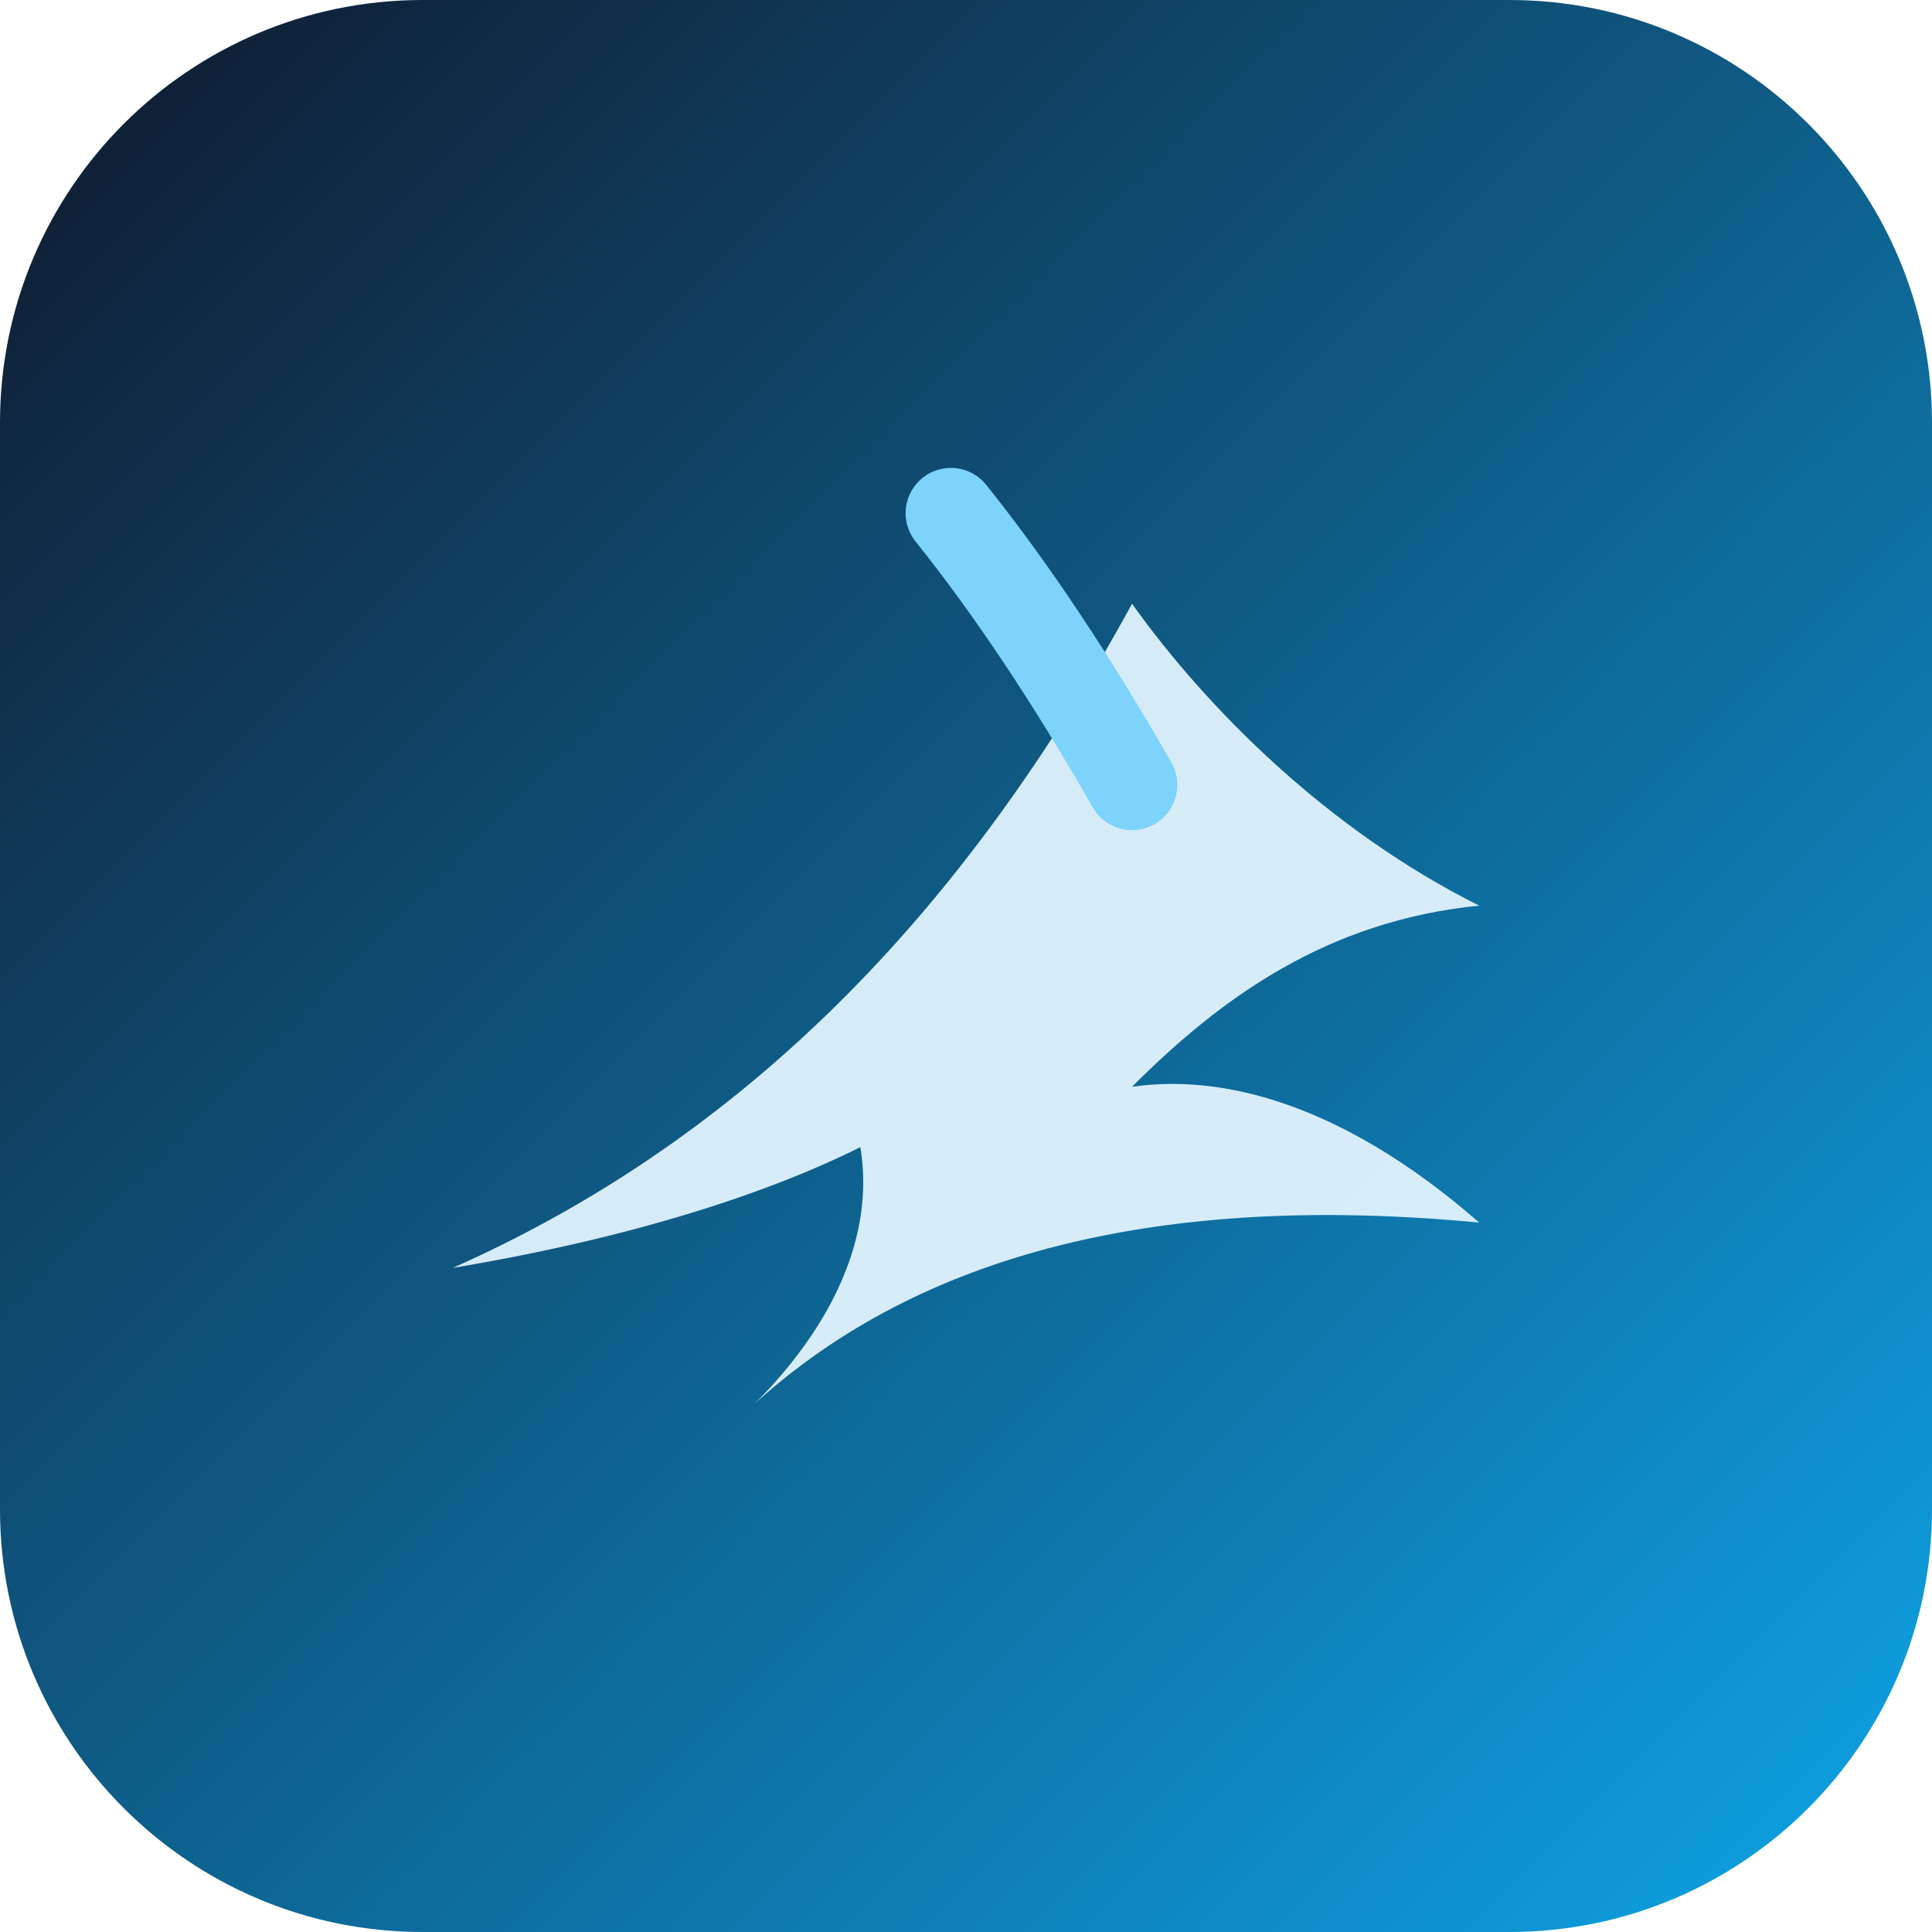
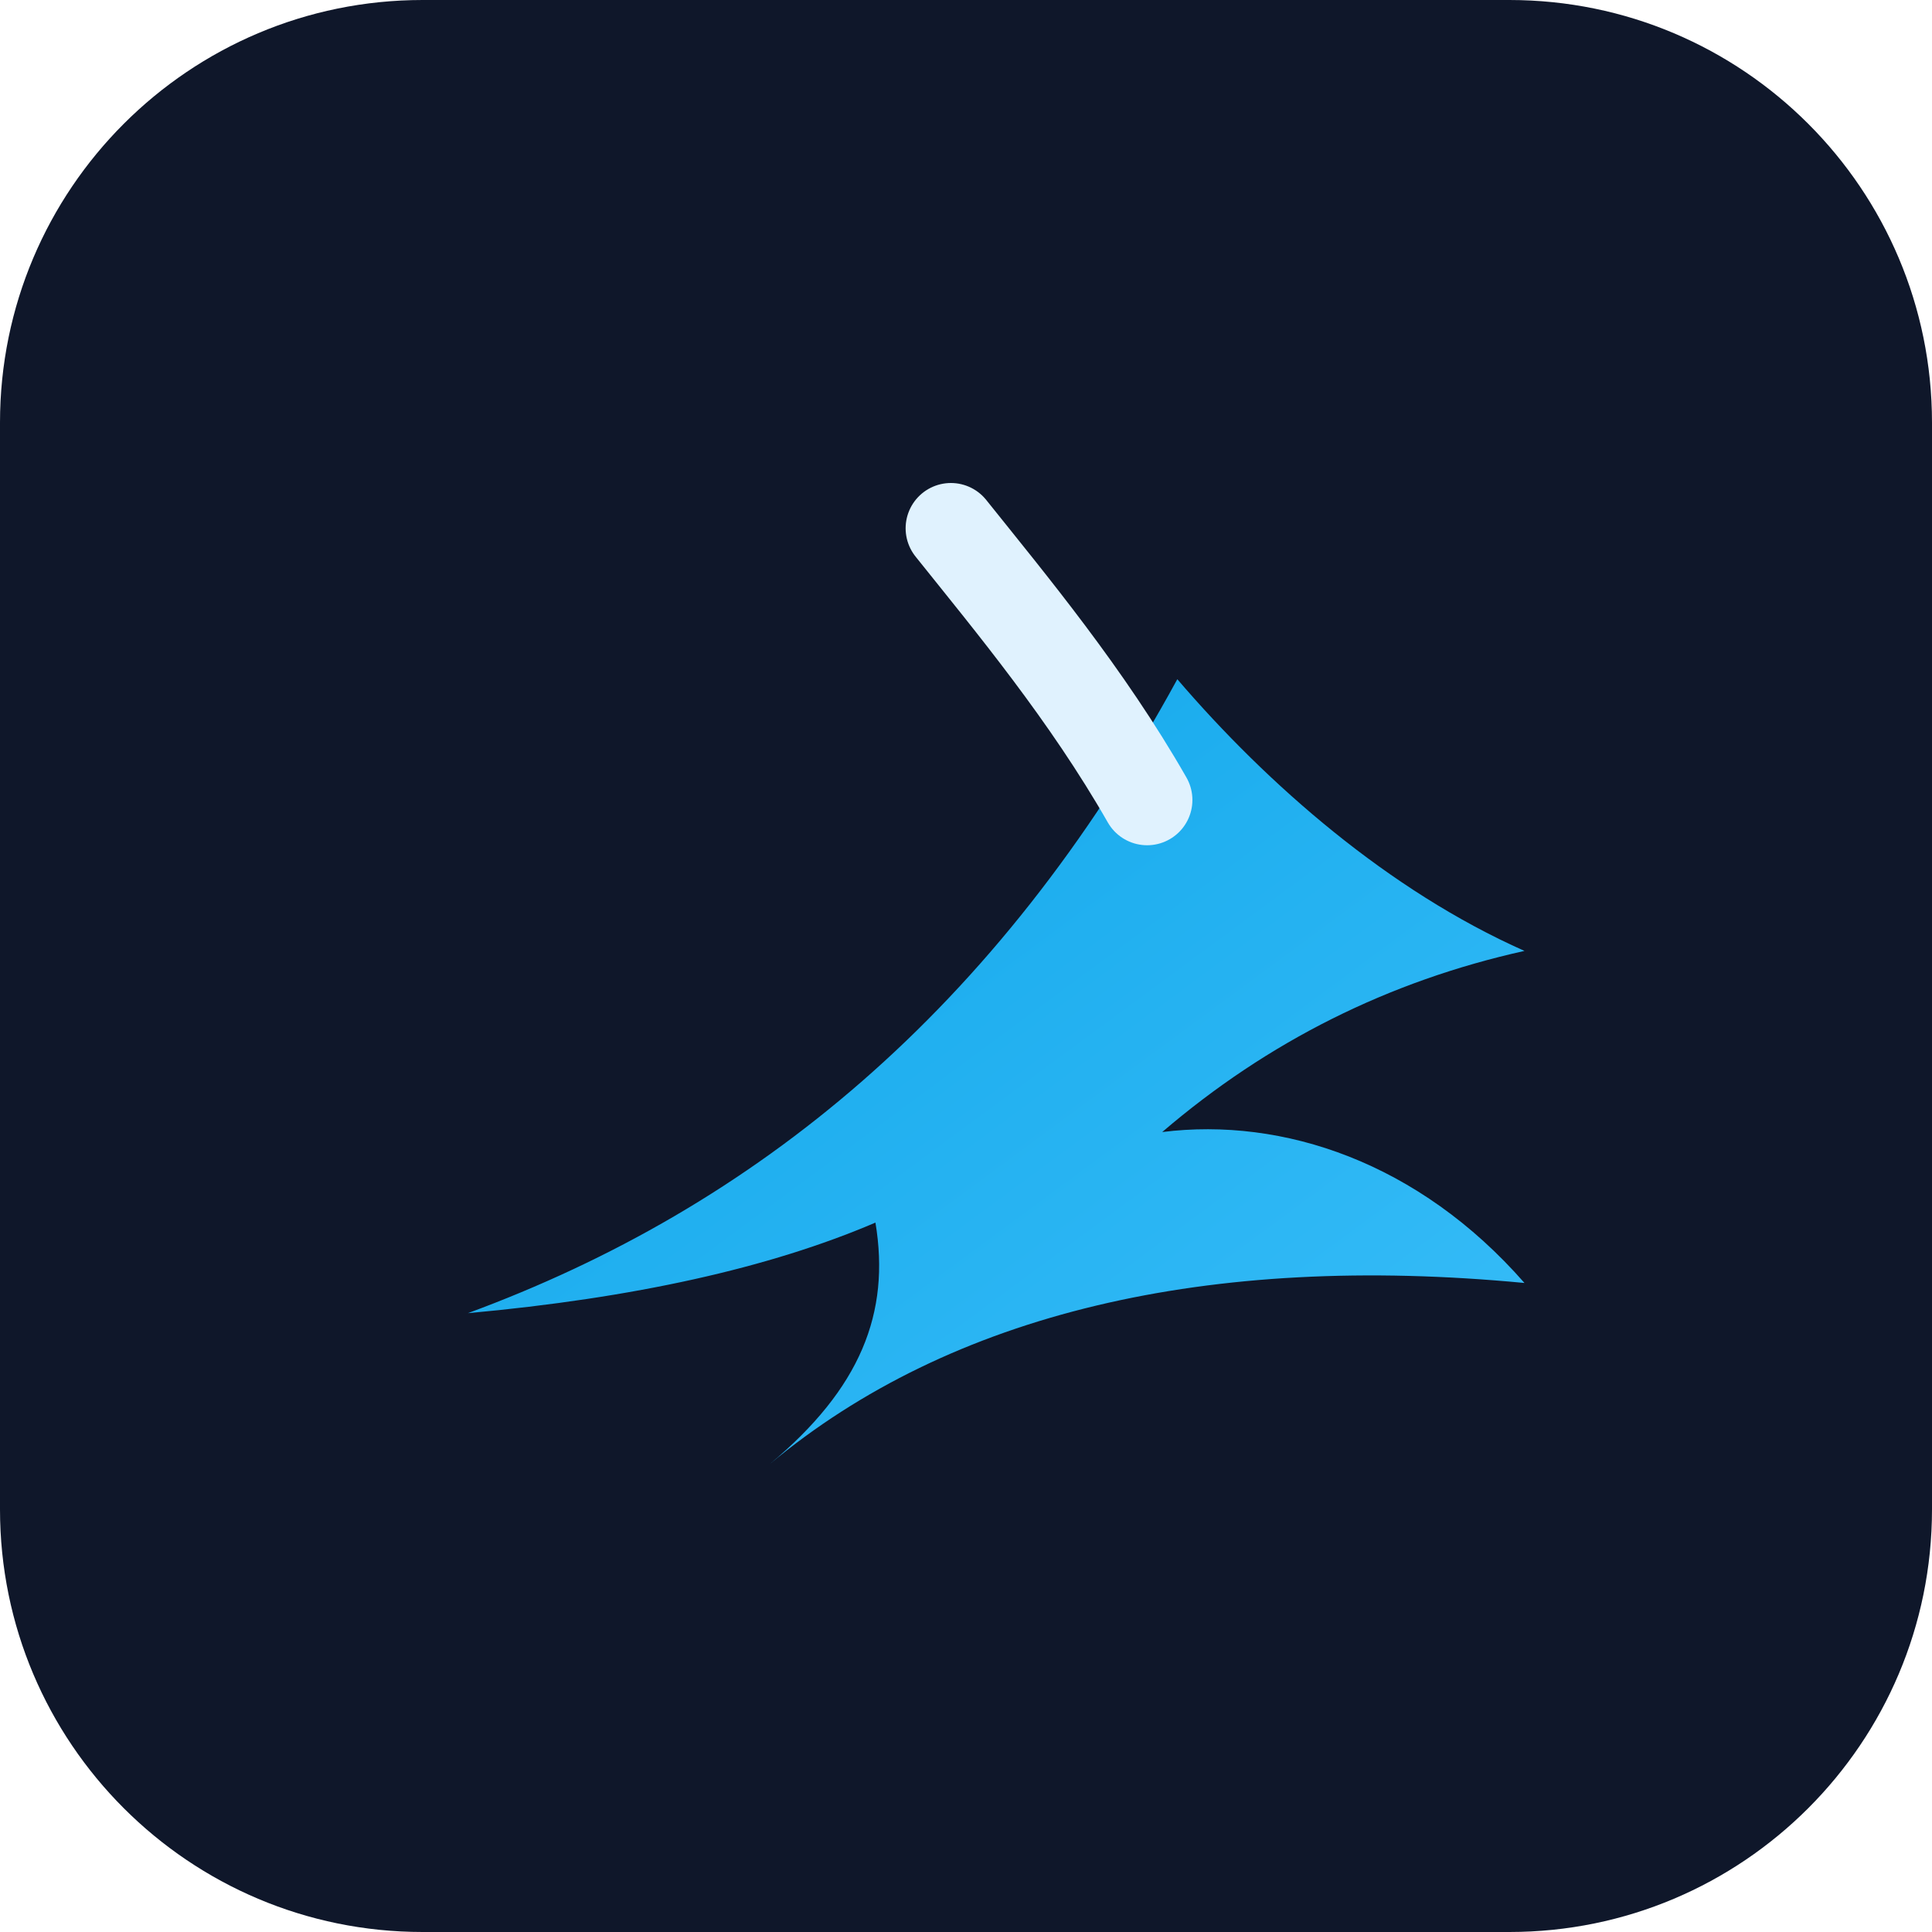
<svg xmlns="http://www.w3.org/2000/svg" viewBox="0 0 128 128" role="img" aria-label="Kali Linux icon">
  <defs>
-     <linearGradient id="kali-bg" x1="0" y1="0" x2="1" y2="1">
-       <stop offset="0%" stop-color="#0f172a" />
-       <stop offset="100%" stop-color="#0ea5e9" />
+     <linearGradient id="kali-grad" x1="0" y1="0" x2="1" y2="1">
+       <stop offset="0%" stop-color="#0ea5e9" />
+       <stop offset="100%" stop-color="#38bdf8" />
    </linearGradient>
  </defs>
-   <rect width="128" height="128" rx="28" fill="url(#kali-bg)" />
-   <path d="M30 84c18-8 33-22 45-44 5 7 13 15 23 20-10 1-17 6-23 12 7-1 15 2 23 9-21-2-37 2-48 12 5-5 8-11 7-17-6 3-15 6-27 8z" fill="#e0f2fe" opacity="0.95" />
-   <path d="M63 34c4 5 8 11 12 18" stroke="#7dd3fc" stroke-width="6" stroke-linecap="round" />
+   <rect width="128" height="128" rx="28" fill="#0f172a" />
+   <path d="M31 87c19-7 35-20 47-42 6 7 14 14 23 18-9 2-17 6-24 12 8-1 17 2 24 10-21-2-38 2-50 12 6-5 8-10 7-16-7 3-16 5-27 6z" fill="url(#kali-grad)" />
+   <path d="M63 35c4 5 9 11 13 18" stroke="#e0f2fe" stroke-width="6" stroke-linecap="round" />
</svg>
